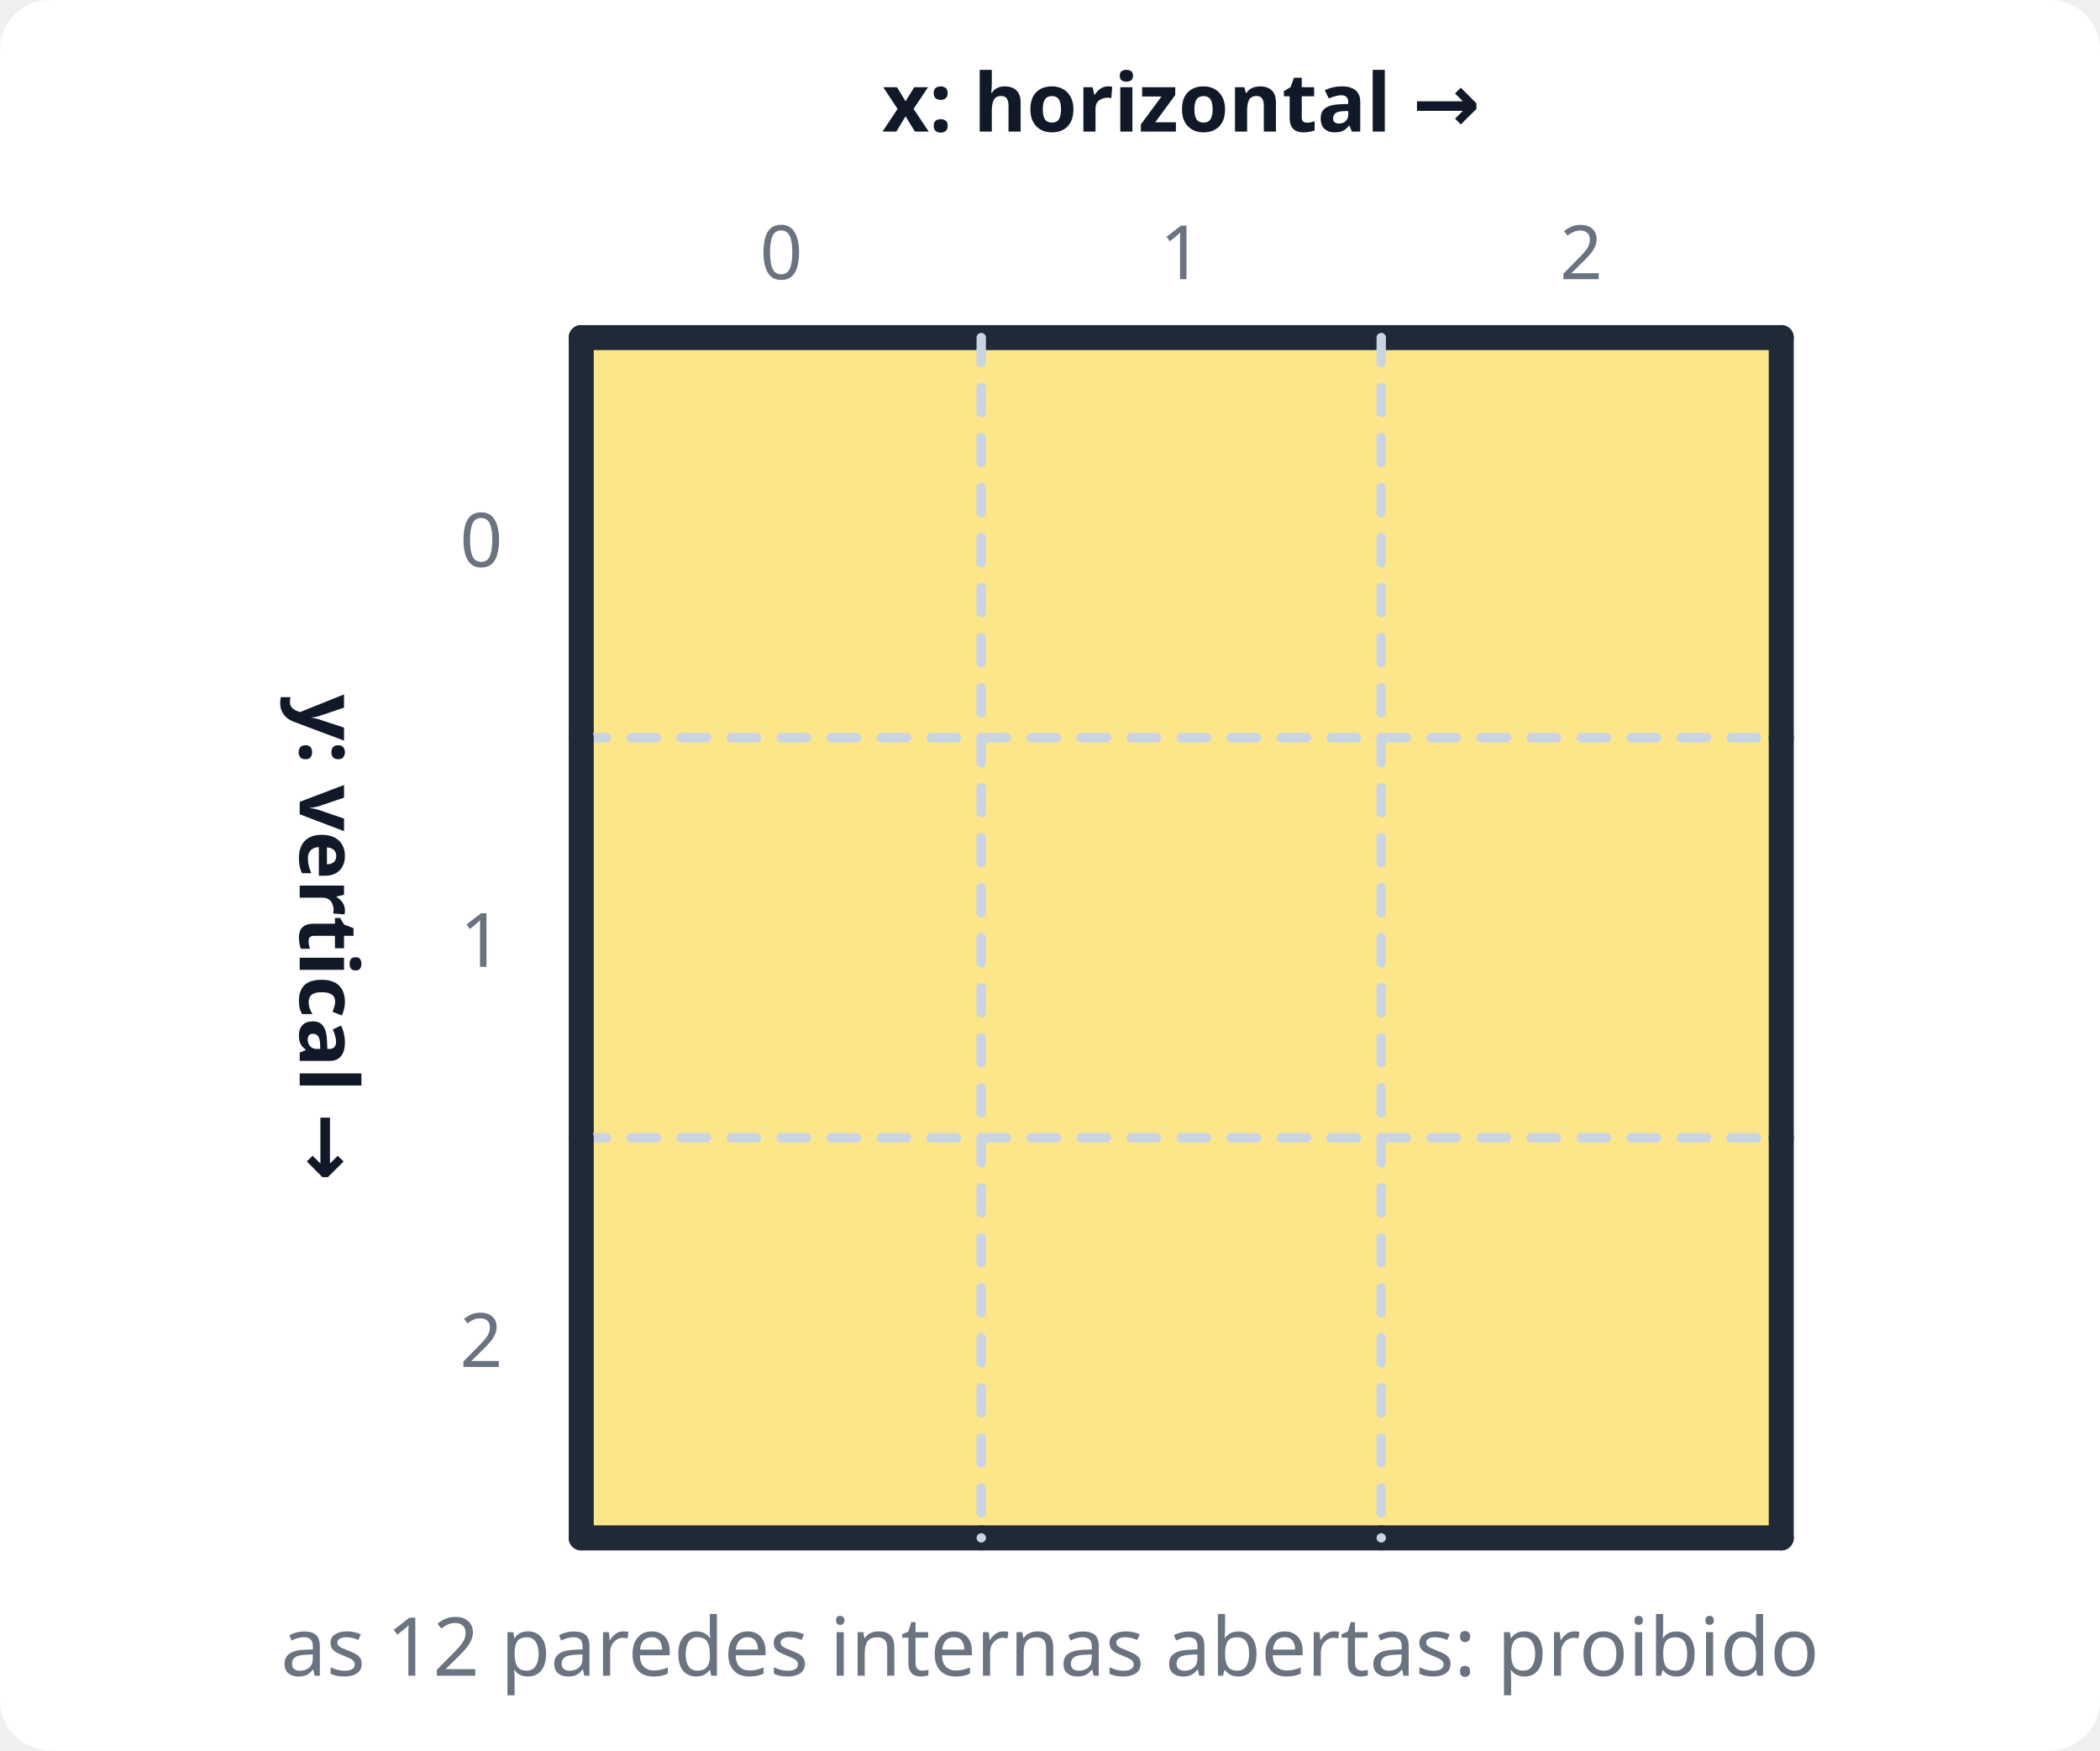
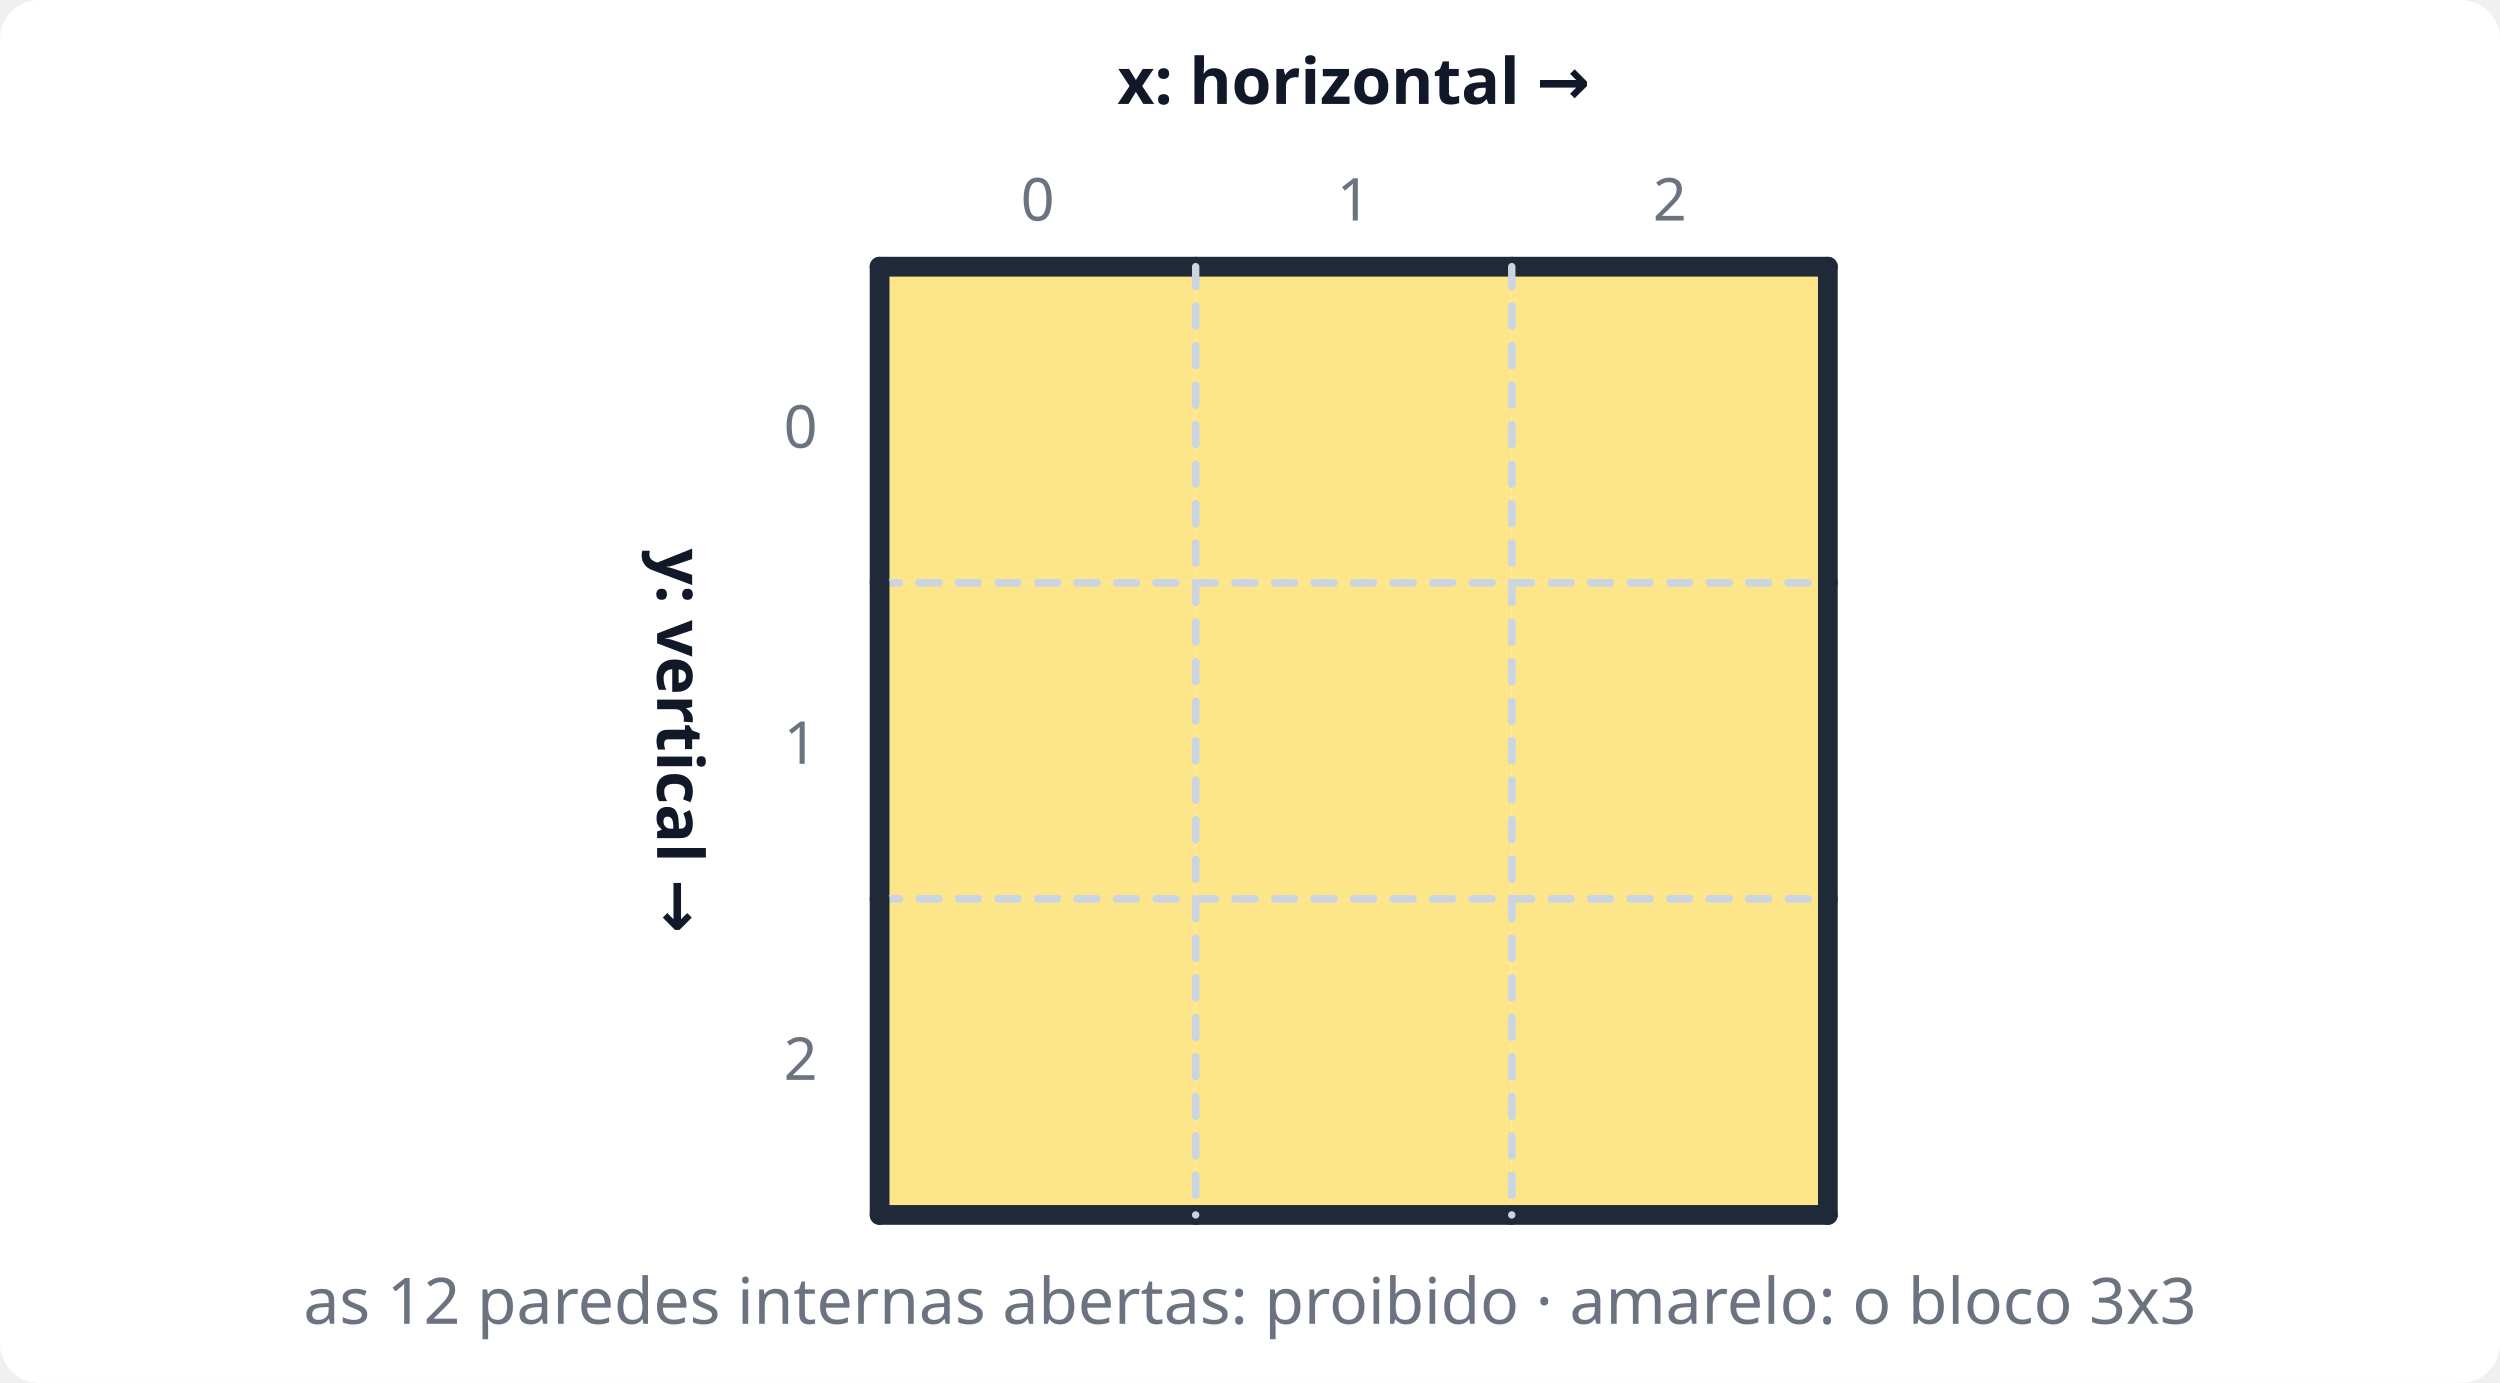
- <svg xmlns="http://www.w3.org/2000/svg" width="336" height="280" viewBox="0 0 336 280">
-   <rect width="336" height="280" fill="#ffffff" rx="8" />
-   <rect x="93" y="54" width="64" height="64" fill="#fde68a" />
-   <rect x="93" y="118" width="64" height="64" fill="#fde68a" />
-   <rect x="93" y="182" width="64" height="64" fill="#fde68a" />
-   <rect x="157" y="54" width="64" height="64" fill="#fde68a" />
-   <rect x="157" y="118" width="64" height="64" fill="#fde68a" />
-   <rect x="157" y="182" width="64" height="64" fill="#fde68a" />
-   <rect x="221" y="54" width="64" height="64" fill="#fde68a" />
-   <rect x="221" y="118" width="64" height="64" fill="#fde68a" />
-   <rect x="221" y="182" width="64" height="64" fill="#fde68a" />
-   <line x1="93" y1="54" x2="157" y2="54" stroke="#1f2937" stroke-width="4" stroke-linecap="round" />
-   <line x1="157" y1="54" x2="157" y2="118" stroke="#cbd5e1" stroke-width="1.5" stroke-linecap="round" stroke-dasharray="4 4" />
-   <line x1="93" y1="118" x2="157" y2="118" stroke="#cbd5e1" stroke-width="1.5" stroke-linecap="round" stroke-dasharray="4 4" />
-   <line x1="93" y1="54" x2="93" y2="118" stroke="#1f2937" stroke-width="4" stroke-linecap="round" />
-   <line x1="157" y1="54" x2="221" y2="54" stroke="#1f2937" stroke-width="4" stroke-linecap="round" />
-   <line x1="221" y1="54" x2="221" y2="118" stroke="#cbd5e1" stroke-width="1.5" stroke-linecap="round" stroke-dasharray="4 4" />
-   <line x1="157" y1="118" x2="221" y2="118" stroke="#cbd5e1" stroke-width="1.5" stroke-linecap="round" stroke-dasharray="4 4" />
-   <line x1="157" y1="54" x2="157" y2="118" stroke="#cbd5e1" stroke-width="1.5" stroke-linecap="round" stroke-dasharray="4 4" />
-   <line x1="221" y1="54" x2="285" y2="54" stroke="#1f2937" stroke-width="4" stroke-linecap="round" />
-   <line x1="285" y1="54" x2="285" y2="118" stroke="#1f2937" stroke-width="4" stroke-linecap="round" />
-   <line x1="221" y1="118" x2="285" y2="118" stroke="#cbd5e1" stroke-width="1.5" stroke-linecap="round" stroke-dasharray="4 4" />
-   <line x1="221" y1="54" x2="221" y2="118" stroke="#cbd5e1" stroke-width="1.5" stroke-linecap="round" stroke-dasharray="4 4" />
-   <line x1="93" y1="118" x2="157" y2="118" stroke="#cbd5e1" stroke-width="1.5" stroke-linecap="round" stroke-dasharray="4 4" />
-   <line x1="157" y1="118" x2="157" y2="182" stroke="#cbd5e1" stroke-width="1.5" stroke-linecap="round" stroke-dasharray="4 4" />
-   <line x1="93" y1="182" x2="157" y2="182" stroke="#cbd5e1" stroke-width="1.5" stroke-linecap="round" stroke-dasharray="4 4" />
-   <line x1="93" y1="118" x2="93" y2="182" stroke="#1f2937" stroke-width="4" stroke-linecap="round" />
-   <line x1="157" y1="118" x2="221" y2="118" stroke="#cbd5e1" stroke-width="1.5" stroke-linecap="round" stroke-dasharray="4 4" />
-   <line x1="221" y1="118" x2="221" y2="182" stroke="#cbd5e1" stroke-width="1.5" stroke-linecap="round" stroke-dasharray="4 4" />
-   <line x1="157" y1="182" x2="221" y2="182" stroke="#cbd5e1" stroke-width="1.5" stroke-linecap="round" stroke-dasharray="4 4" />
-   <line x1="157" y1="118" x2="157" y2="182" stroke="#cbd5e1" stroke-width="1.5" stroke-linecap="round" stroke-dasharray="4 4" />
-   <line x1="221" y1="118" x2="285" y2="118" stroke="#cbd5e1" stroke-width="1.5" stroke-linecap="round" stroke-dasharray="4 4" />
-   <line x1="285" y1="118" x2="285" y2="182" stroke="#1f2937" stroke-width="4" stroke-linecap="round" />
-   <line x1="221" y1="182" x2="285" y2="182" stroke="#cbd5e1" stroke-width="1.5" stroke-linecap="round" stroke-dasharray="4 4" />
-   <line x1="221" y1="118" x2="221" y2="182" stroke="#cbd5e1" stroke-width="1.5" stroke-linecap="round" stroke-dasharray="4 4" />
-   <line x1="93" y1="182" x2="157" y2="182" stroke="#cbd5e1" stroke-width="1.5" stroke-linecap="round" stroke-dasharray="4 4" />
-   <line x1="157" y1="182" x2="157" y2="246" stroke="#cbd5e1" stroke-width="1.5" stroke-linecap="round" stroke-dasharray="4 4" />
-   <line x1="93" y1="246" x2="157" y2="246" stroke="#1f2937" stroke-width="4" stroke-linecap="round" />
-   <line x1="93" y1="182" x2="93" y2="246" stroke="#1f2937" stroke-width="4" stroke-linecap="round" />
-   <line x1="157" y1="182" x2="221" y2="182" stroke="#cbd5e1" stroke-width="1.5" stroke-linecap="round" stroke-dasharray="4 4" />
-   <line x1="221" y1="182" x2="221" y2="246" stroke="#cbd5e1" stroke-width="1.5" stroke-linecap="round" stroke-dasharray="4 4" />
-   <line x1="157" y1="246" x2="221" y2="246" stroke="#1f2937" stroke-width="4" stroke-linecap="round" />
-   <line x1="157" y1="182" x2="157" y2="246" stroke="#cbd5e1" stroke-width="1.5" stroke-linecap="round" stroke-dasharray="4 4" />
-   <line x1="221" y1="182" x2="285" y2="182" stroke="#cbd5e1" stroke-width="1.5" stroke-linecap="round" stroke-dasharray="4 4" />
-   <line x1="285" y1="182" x2="285" y2="246" stroke="#1f2937" stroke-width="4" stroke-linecap="round" />
-   <line x1="221" y1="246" x2="285" y2="246" stroke="#1f2937" stroke-width="4" stroke-linecap="round" />
-   <line x1="221" y1="182" x2="221" y2="246" stroke="#cbd5e1" stroke-width="1.5" stroke-linecap="round" stroke-dasharray="4 4" />
-   <text x="125" y="40" font-family="ui-sans-serif, system-ui, sans-serif" font-size="12" font-weight="normal" fill="#6b7280" text-anchor="middle" dominant-baseline="central">0</text>
-   <text x="189" y="40" font-family="ui-sans-serif, system-ui, sans-serif" font-size="12" font-weight="normal" fill="#6b7280" text-anchor="middle" dominant-baseline="central">1</text>
-   <text x="253" y="40" font-family="ui-sans-serif, system-ui, sans-serif" font-size="12" font-weight="normal" fill="#6b7280" text-anchor="middle" dominant-baseline="central">2</text>
-   <text x="77" y="86" font-family="ui-sans-serif, system-ui, sans-serif" font-size="12" font-weight="normal" fill="#6b7280" text-anchor="middle" dominant-baseline="central">0</text>
-   <text x="77" y="150" font-family="ui-sans-serif, system-ui, sans-serif" font-size="12" font-weight="normal" fill="#6b7280" text-anchor="middle" dominant-baseline="central">1</text>
-   <text x="77" y="214" font-family="ui-sans-serif, system-ui, sans-serif" font-size="12" font-weight="normal" fill="#6b7280" text-anchor="middle" dominant-baseline="central">2</text>
-   <text x="189" y="16" font-family="ui-sans-serif, system-ui, sans-serif" font-size="13" font-weight="bold" fill="#111827" text-anchor="middle" dominant-baseline="central">x: horizontal →</text>
-   <g transform="rotate(90 53 150)">
-     <text x="53" y="150" font-family="ui-sans-serif, system-ui, sans-serif" font-size="13" font-weight="bold" fill="#111827" text-anchor="middle" dominant-baseline="central">y: vertical →</text>
+ <svg xmlns="http://www.w3.org/2000/svg" width="506.2" height="280" viewBox="0 0 506.2 280">
+   <rect width="506.2" height="280" fill="#ffffff" rx="8" />
+   <rect x="178.1" y="54" width="64" height="64" fill="#fde68a" />
+   <rect x="178.1" y="118" width="64" height="64" fill="#fde68a" />
+   <rect x="178.1" y="182" width="64" height="64" fill="#fde68a" />
+   <rect x="242.1" y="54" width="64" height="64" fill="#fde68a" />
+   <rect x="242.1" y="118" width="64" height="64" fill="#fde68a" />
+   <rect x="242.1" y="182" width="64" height="64" fill="#fde68a" />
+   <rect x="306.1" y="54" width="64" height="64" fill="#fde68a" />
+   <rect x="306.1" y="118" width="64" height="64" fill="#fde68a" />
+   <rect x="306.1" y="182" width="64" height="64" fill="#fde68a" />
+   <line x1="178.1" y1="54" x2="242.1" y2="54" stroke="#1f2937" stroke-width="4" stroke-linecap="round" />
+   <line x1="242.1" y1="54" x2="242.1" y2="118" stroke="#cbd5e1" stroke-width="1.5" stroke-linecap="round" stroke-dasharray="4 4" />
+   <line x1="178.1" y1="118" x2="242.1" y2="118" stroke="#cbd5e1" stroke-width="1.5" stroke-linecap="round" stroke-dasharray="4 4" />
+   <line x1="178.1" y1="54" x2="178.1" y2="118" stroke="#1f2937" stroke-width="4" stroke-linecap="round" />
+   <line x1="242.1" y1="54" x2="306.1" y2="54" stroke="#1f2937" stroke-width="4" stroke-linecap="round" />
+   <line x1="306.1" y1="54" x2="306.1" y2="118" stroke="#cbd5e1" stroke-width="1.5" stroke-linecap="round" stroke-dasharray="4 4" />
+   <line x1="242.1" y1="118" x2="306.1" y2="118" stroke="#cbd5e1" stroke-width="1.5" stroke-linecap="round" stroke-dasharray="4 4" />
+   <line x1="242.1" y1="54" x2="242.1" y2="118" stroke="#cbd5e1" stroke-width="1.5" stroke-linecap="round" stroke-dasharray="4 4" />
+   <line x1="306.1" y1="54" x2="370.1" y2="54" stroke="#1f2937" stroke-width="4" stroke-linecap="round" />
+   <line x1="370.1" y1="54" x2="370.1" y2="118" stroke="#1f2937" stroke-width="4" stroke-linecap="round" />
+   <line x1="306.1" y1="118" x2="370.1" y2="118" stroke="#cbd5e1" stroke-width="1.5" stroke-linecap="round" stroke-dasharray="4 4" />
+   <line x1="306.1" y1="54" x2="306.1" y2="118" stroke="#cbd5e1" stroke-width="1.5" stroke-linecap="round" stroke-dasharray="4 4" />
+   <line x1="178.1" y1="118" x2="242.1" y2="118" stroke="#cbd5e1" stroke-width="1.5" stroke-linecap="round" stroke-dasharray="4 4" />
+   <line x1="242.1" y1="118" x2="242.1" y2="182" stroke="#cbd5e1" stroke-width="1.5" stroke-linecap="round" stroke-dasharray="4 4" />
+   <line x1="178.1" y1="182" x2="242.1" y2="182" stroke="#cbd5e1" stroke-width="1.5" stroke-linecap="round" stroke-dasharray="4 4" />
+   <line x1="178.1" y1="118" x2="178.1" y2="182" stroke="#1f2937" stroke-width="4" stroke-linecap="round" />
+   <line x1="242.1" y1="118" x2="306.1" y2="118" stroke="#cbd5e1" stroke-width="1.5" stroke-linecap="round" stroke-dasharray="4 4" />
+   <line x1="306.1" y1="118" x2="306.1" y2="182" stroke="#cbd5e1" stroke-width="1.5" stroke-linecap="round" stroke-dasharray="4 4" />
+   <line x1="242.1" y1="182" x2="306.1" y2="182" stroke="#cbd5e1" stroke-width="1.5" stroke-linecap="round" stroke-dasharray="4 4" />
+   <line x1="242.1" y1="118" x2="242.1" y2="182" stroke="#cbd5e1" stroke-width="1.5" stroke-linecap="round" stroke-dasharray="4 4" />
+   <line x1="306.1" y1="118" x2="370.1" y2="118" stroke="#cbd5e1" stroke-width="1.5" stroke-linecap="round" stroke-dasharray="4 4" />
+   <line x1="370.1" y1="118" x2="370.1" y2="182" stroke="#1f2937" stroke-width="4" stroke-linecap="round" />
+   <line x1="306.1" y1="182" x2="370.1" y2="182" stroke="#cbd5e1" stroke-width="1.5" stroke-linecap="round" stroke-dasharray="4 4" />
+   <line x1="306.1" y1="118" x2="306.1" y2="182" stroke="#cbd5e1" stroke-width="1.5" stroke-linecap="round" stroke-dasharray="4 4" />
+   <line x1="178.1" y1="182" x2="242.1" y2="182" stroke="#cbd5e1" stroke-width="1.5" stroke-linecap="round" stroke-dasharray="4 4" />
+   <line x1="242.1" y1="182" x2="242.1" y2="246" stroke="#cbd5e1" stroke-width="1.5" stroke-linecap="round" stroke-dasharray="4 4" />
+   <line x1="178.1" y1="246" x2="242.1" y2="246" stroke="#1f2937" stroke-width="4" stroke-linecap="round" />
+   <line x1="178.1" y1="182" x2="178.1" y2="246" stroke="#1f2937" stroke-width="4" stroke-linecap="round" />
+   <line x1="242.1" y1="182" x2="306.1" y2="182" stroke="#cbd5e1" stroke-width="1.5" stroke-linecap="round" stroke-dasharray="4 4" />
+   <line x1="306.1" y1="182" x2="306.1" y2="246" stroke="#cbd5e1" stroke-width="1.5" stroke-linecap="round" stroke-dasharray="4 4" />
+   <line x1="242.1" y1="246" x2="306.1" y2="246" stroke="#1f2937" stroke-width="4" stroke-linecap="round" />
+   <line x1="242.1" y1="182" x2="242.1" y2="246" stroke="#cbd5e1" stroke-width="1.5" stroke-linecap="round" stroke-dasharray="4 4" />
+   <line x1="306.1" y1="182" x2="370.1" y2="182" stroke="#cbd5e1" stroke-width="1.5" stroke-linecap="round" stroke-dasharray="4 4" />
+   <line x1="370.1" y1="182" x2="370.1" y2="246" stroke="#1f2937" stroke-width="4" stroke-linecap="round" />
+   <line x1="306.1" y1="246" x2="370.1" y2="246" stroke="#1f2937" stroke-width="4" stroke-linecap="round" />
+   <line x1="306.1" y1="182" x2="306.1" y2="246" stroke="#cbd5e1" stroke-width="1.5" stroke-linecap="round" stroke-dasharray="4 4" />
+   <text x="210.1" y="40" font-family="ui-sans-serif, system-ui, sans-serif" font-size="12" font-weight="normal" fill="#6b7280" text-anchor="middle" dominant-baseline="central">0</text>
+   <text x="274.1" y="40" font-family="ui-sans-serif, system-ui, sans-serif" font-size="12" font-weight="normal" fill="#6b7280" text-anchor="middle" dominant-baseline="central">1</text>
+   <text x="338.1" y="40" font-family="ui-sans-serif, system-ui, sans-serif" font-size="12" font-weight="normal" fill="#6b7280" text-anchor="middle" dominant-baseline="central">2</text>
+   <text x="162.1" y="86" font-family="ui-sans-serif, system-ui, sans-serif" font-size="12" font-weight="normal" fill="#6b7280" text-anchor="middle" dominant-baseline="central">0</text>
+   <text x="162.1" y="150" font-family="ui-sans-serif, system-ui, sans-serif" font-size="12" font-weight="normal" fill="#6b7280" text-anchor="middle" dominant-baseline="central">1</text>
+   <text x="162.1" y="214" font-family="ui-sans-serif, system-ui, sans-serif" font-size="12" font-weight="normal" fill="#6b7280" text-anchor="middle" dominant-baseline="central">2</text>
+   <text x="274.1" y="16" font-family="ui-sans-serif, system-ui, sans-serif" font-size="13" font-weight="bold" fill="#111827" text-anchor="middle" dominant-baseline="central">x: horizontal →</text>
+   <g transform="rotate(90 138.1 150)">
+     <text x="138.1" y="150" font-family="ui-sans-serif, system-ui, sans-serif" font-size="13" font-weight="bold" fill="#111827" text-anchor="middle" dominant-baseline="central">y: vertical →</text>
  </g>
-   <text x="168" y="263" font-family="ui-sans-serif, system-ui, sans-serif" font-size="13" font-weight="normal" fill="#6b7280" text-anchor="middle" dominant-baseline="central">as 12 paredes internas abertas: proibido</text>
+   <text x="253.1" y="263" font-family="ui-sans-serif, system-ui, sans-serif" font-size="13" font-weight="normal" fill="#6b7280" text-anchor="middle" dominant-baseline="central">as 12 paredes internas abertas: proibido · amarelo: o bloco 3x3</text>
</svg>
